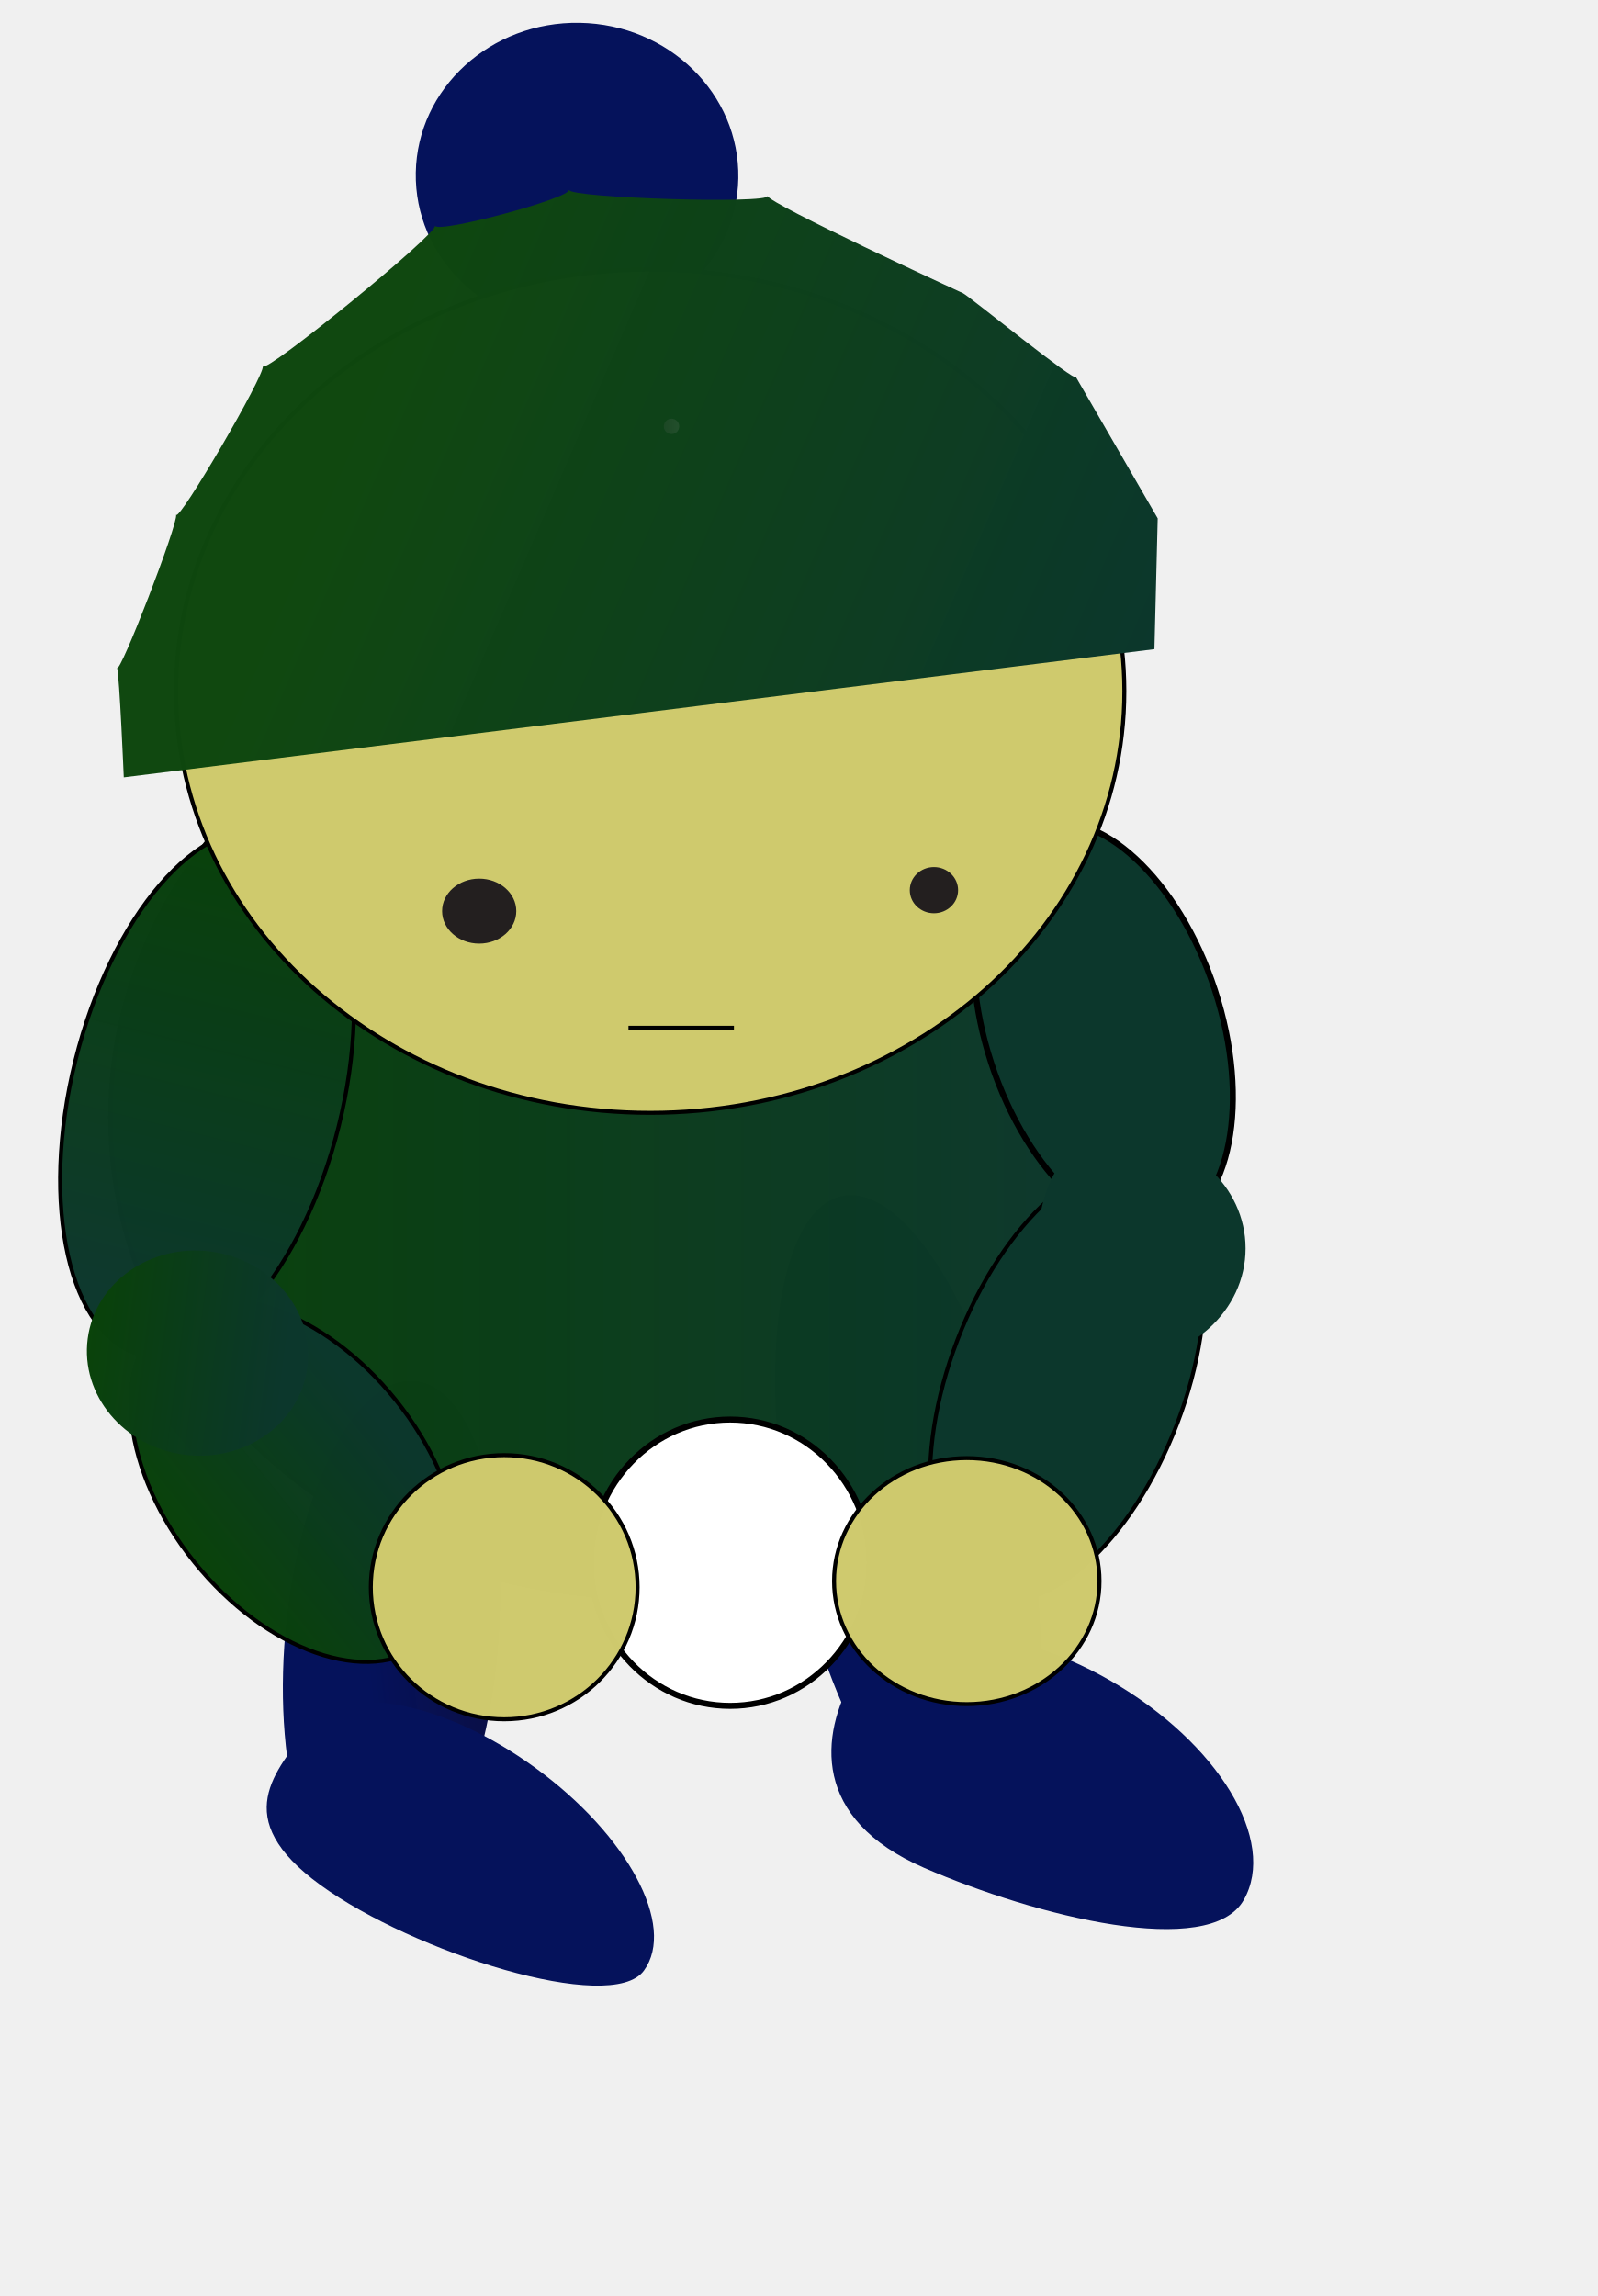
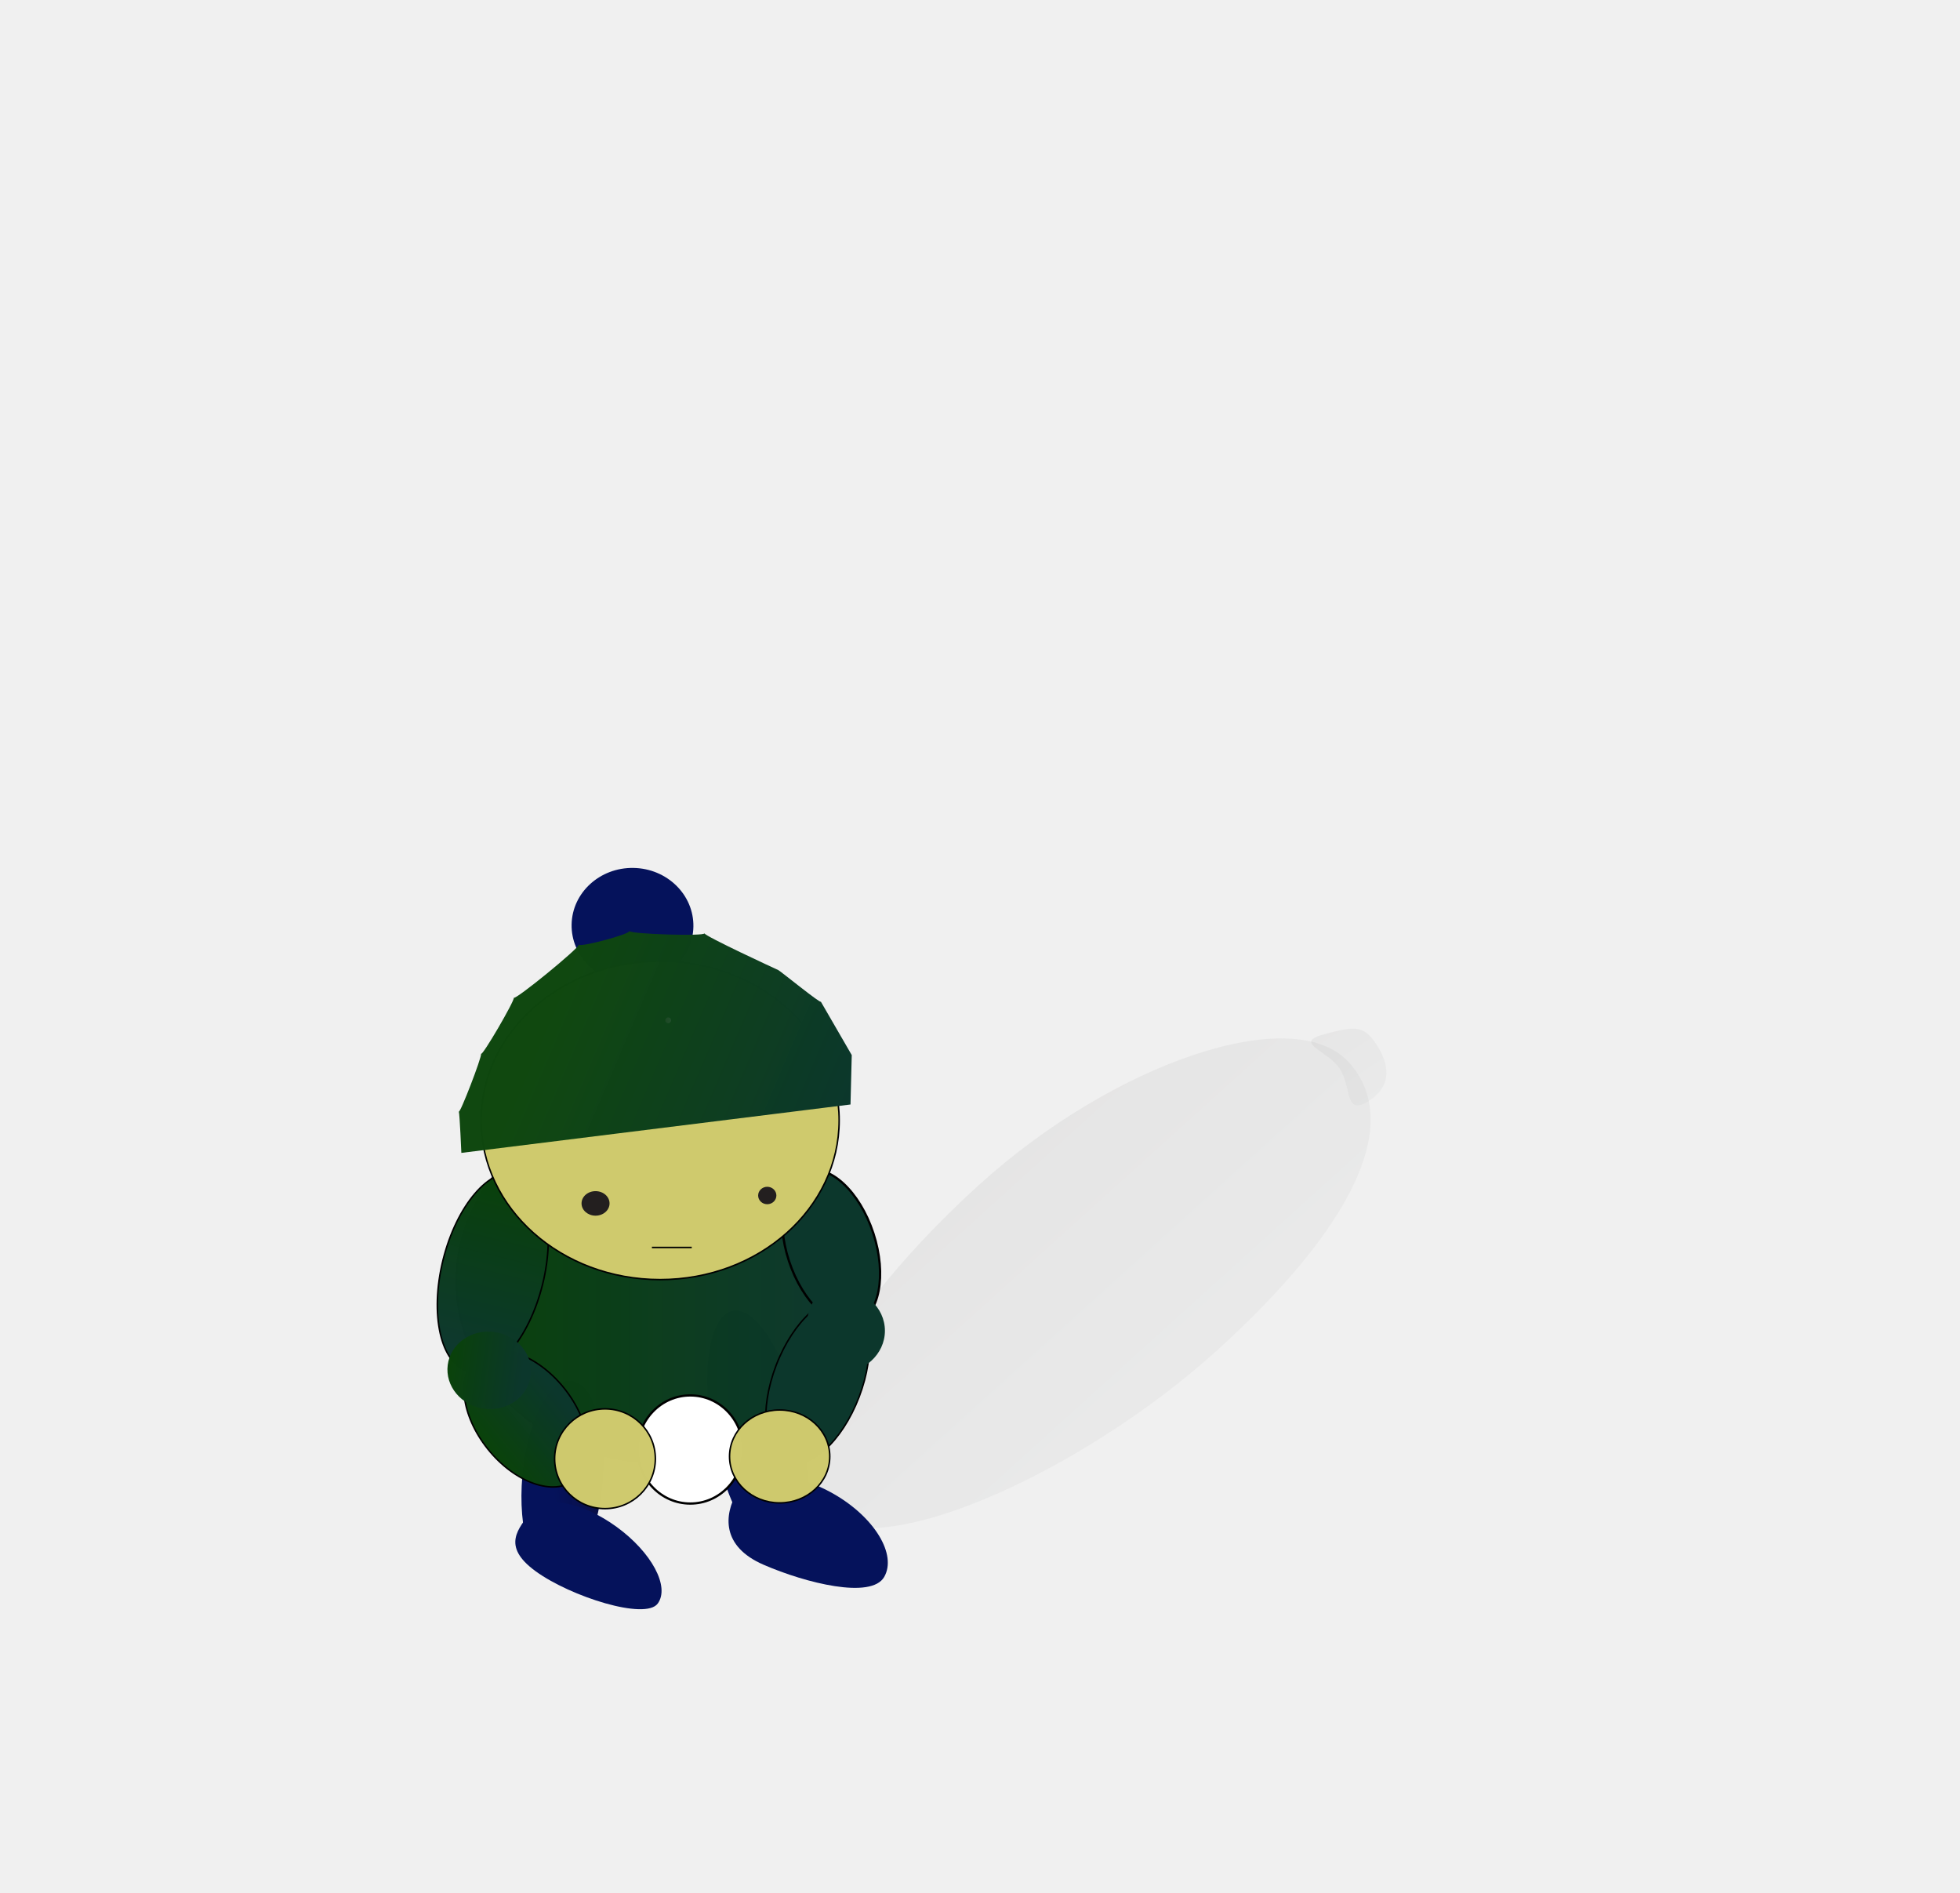
- <svg xmlns="http://www.w3.org/2000/svg" width="80" height="115">
+ <svg xmlns="http://www.w3.org/2000/svg" viewBox="0 0 260 251">
  <g id="Layer_1">
-     <ellipse fill="#05125b" stroke="#000" stroke-width="0" cx="77.93" cy="0" id="svg_20" />
-     <g id="svg_13">
-       <ellipse transform="rotate(-11.5106 45.481 76.0938)" stroke="#000" fill="url(#svg_97)" cx="45.481" cy="76.094" id="svg_14" rx="5.904" ry="16.519" stroke-width="0" />
-       <ellipse transform="rotate(5.07178 19.6135 82.2178)" stroke="#000" fill="url(#svg_97)" cx="19.613" cy="82.218" id="svg_11" rx="5.34" ry="13.099" stroke-width="0" />
-       <path stroke="#000" fill="url(#svg_70)" opacity="undefined" d="m32.407,80.027c-14.856,0 -26.889,-10.773 -26.889,-24.072c0,-13.299 12.033,-24.072 26.889,-24.072c14.856,0 28.014,10.773 28.014,24.072c0,13.299 -13.158,24.072 -28.014,24.072z" id="svg_2" stroke-width="0.2" />
-       <ellipse transform="rotate(71.8505 55.251 51.4208)" fill="#0C372C" cx="55.251" cy="51.42" id="svg_3" rx="10.593" ry="5.892" opacity="NaN" stroke-width="0.3" stroke="#000000" />
-       <ellipse transform="rotate(1.00506 28.9025 8.78877)" stroke="#000" fill="#05125b" cx="28.903" cy="8.789" id="svg_6" rx="8.079" ry="7.648" stroke-width="0" />
-       <path transform="rotate(103.956 10.3724 54.7588)" stroke="#000" fill="url(#svg_70)" opacity="undefined" d="m10.372,61.556c-7.469,0 -13.519,-3.042 -13.519,-6.797c0,-3.755 6.05,-6.797 13.519,-6.797c7.469,0 13.519,3.042 13.519,6.797c0,3.755 -6.05,6.797 -13.519,6.797z" id="svg_4" stroke-width="0.2" />
-       <path stroke="#000" fill="url(#svg_21)" stroke-width="0.2" opacity="undefined" d="m32.565,55.739c-13.122,0 -23.751,-9.452 -23.751,-21.12c0,-11.669 10.629,-21.12 23.751,-21.12c13.122,0 23.751,9.452 23.751,21.12c0,11.669 -10.629,21.12 -23.751,21.12z" id="svg_1" />
-       <path transform="rotate(23.0073 33.3582 29.0608)" fill="url(#svg_82)" opacity="NaN" d="m12.22,48.764l45.007,-26.085l-2.41,-6.096l-6.553,-4.926c0.273,0.328 -6.554,-1.642 -6.827,-1.642c-0.273,0 -10.649,-0.328 -10.922,-0.656c0.273,0.328 -9.011,3.94 -9.284,3.612c0.273,0.328 -5.188,4.597 -5.461,4.269c0.273,0.328 -4.915,10.18 -5.188,9.852c0.273,0.328 -0.82,8.866 -1.092,8.538c0.273,0.328 0.546,8.538 0.273,8.21c0.273,0.328 2.457,4.925 2.457,4.925l0,0l0,0l-0,0z" id="svg_5" stroke-width="0" stroke="#000" />
-       <ellipse fill="#231f1f" cx="24.001" cy="45.635" id="svg_8" rx="1.858" ry="1.627" stroke-width="0" stroke="#000000" />
-       <ellipse fill="#231f1f" cx="46.779" cy="44.585" id="svg_9" rx="1.21" ry="1.157" stroke-width="0" stroke="#000000" />
-       <path transform="rotate(36.0375 23.5402 93.0148)" stroke="#000" fill="#05125b" stroke-width="0" opacity="undefined" d="m18.31,98.554c-5.737,0 -5.145,-3.296 -5.145,-6.065c0,-2.769 4.647,-5.013 10.383,-5.013c5.737,0 10.383,2.243 10.383,5.013c0,2.769 -9.885,6.065 -15.622,6.065z" id="svg_12" />
-       <path transform="rotate(29.9031 52.417 89.7558)" stroke="#000" fill="#05125b" stroke-width="0" opacity="undefined" d="m48.997,96.105c-6.107,0.687 -7.84,-3.142 -7.84,-6.572c0,-3.43 5.039,-6.208 11.26,-6.208c6.221,0 11.26,2.778 11.26,6.208c0,3.43 -8.574,5.885 -14.68,6.572l0,0z" id="svg_15" />
-       <ellipse transform="rotate(-38.7772 14.7774 74.1798)" stroke="#000" fill="url(#svg_70)" stroke-width="0.2" cx="14.777" cy="74.18" id="svg_25" rx="6.474" ry="10.39" opacity="undefined" />
-       <ellipse fill="#ffffff" cx="36.572" cy="78.271" id="svg_23" rx="6.981" ry="7.17" stroke-width="0.3" stroke="#000000" />
-       <path fill="url(#svg_7)" opacity="undefined" d="m25.254,86.114c-3.691,0 -6.681,-2.96 -6.681,-6.615c0,-3.655 2.99,-6.615 6.681,-6.615c3.691,0 6.681,2.96 6.681,6.615c0,3.655 -2.99,6.615 -6.681,6.615z" id="svg_16" stroke-width="0.2" stroke="#000" />
-       <ellipse transform="rotate(-69.0437 53.454 69.2218)" stroke="#000" fill="#0C372C" cx="53.454" cy="69.222" id="svg_27" rx="11.516" ry="5.889" stroke-width="0.2" opacity="NaN" />
-       <path fill="url(#svg_10)" stroke-width="0.2" opacity="undefined" d="m48.424,85.354c-3.673,0 -6.648,-2.757 -6.648,-6.161c0,-3.404 2.975,-6.161 6.648,-6.161c3.673,0 6.648,2.757 6.648,6.161c0,3.404 -2.975,6.161 -6.648,6.161z" id="svg_17" stroke="#000" />
-       <ellipse transform="rotate(7.41683 9.8949 67.7728)" fill="url(#svg_70)" stroke-width="0" cx="9.895" cy="67.773" id="svg_44" rx="5.549" ry="5.131" opacity="undefined" stroke="#000" />
-       <path stroke="#000" fill="#0C372C" stroke-width="0" opacity="undefined" d="m56.188,68.171c-3.425,0 -4.272,-1.89 -4.272,-5.008c0,-3.119 0.848,-6.281 4.272,-6.281c3.425,0 6.199,2.526 6.199,5.645c0,3.119 -2.774,5.645 -6.199,5.645z" id="svg_45" />
-       <ellipse fill="url(#svg_55)" stroke="url(#svg_56)" stroke-width="0" stroke-opacity="0.14" fill-opacity="0.15" cx="33.634" cy="21.355" id="svg_58" rx="0.385" />
-       <line fill="none" stroke="#000000" x1="31.478" y1="51.478" x2="36.761" y2="51.478" id="svg_24" stroke-width="0.2" />
-     </g>
+     <path transform="rotate(47.7752 143.241 170.31)" stroke-width="0" fill-opacity="0.08" stroke-opacity="0.14" id="svg_51" d="m141.675,216.505c-10.979,0 -17.17,-21.14 -17.17,-45.136c0,-23.996 9.947,-47.253 20.926,-47.253c10.979,0 16.548,14.576 16.548,38.572c0,23.996 -9.325,53.818 -20.304,53.818l0,-0l0,0z" opacity="undefined" fill="url(#svg_55)" stroke="url(#svg_56)" />
+     <ellipse stroke-width="0" ry="16.519" rx="5.904" id="svg_14" cy="190.059" cx="100.481" fill="url(#svg_97)" stroke="#000" transform="rotate(-11.5106 100.481 190.059)" />
+     <ellipse stroke-width="0" ry="13.099" rx="5.34" id="svg_11" cy="196.183" cx="74.614" fill="url(#svg_97)" stroke="#000" transform="rotate(5.07178 74.6135 196.183)" />
+     <path stroke-width="0.2" id="svg_2" d="m87.407,193.992c-14.856,0 -26.889,-10.773 -26.889,-24.072c0,-13.299 12.033,-24.072 26.889,-24.072c14.856,0 28.014,10.773 28.014,24.072c0,13.299 -13.158,24.072 -28.014,24.072z" opacity="undefined" fill="url(#svg_70)" stroke="#000" />
+     <ellipse transform="rotate(71.8505 110.251 165.386)" stroke="#000000" stroke-width="0.3" opacity="NaN" ry="5.892" rx="10.593" id="svg_3" cy="165.386" cx="110.251" fill="#0C372C" />
+     <ellipse transform="rotate(1.00506 83.9025 122.754)" stroke-width="0" ry="7.648" rx="8.079" id="svg_6" cy="122.754" cx="83.903" fill="#05125b" stroke="#000" />
+     <path transform="rotate(103.956 65.3724 168.724)" stroke-width="0.2" id="svg_4" d="m65.372,175.522c-7.469,0 -13.519,-3.042 -13.519,-6.797c0,-3.755 6.05,-6.797 13.519,-6.797c7.469,0 13.519,3.042 13.519,6.797c0,3.755 -6.05,6.797 -13.519,6.797z" opacity="undefined" fill="url(#svg_70)" stroke="#000" />
+     <path id="svg_1" d="m87.565,169.704c-13.122,0 -23.751,-9.452 -23.751,-21.12c0,-11.669 10.629,-21.12 23.751,-21.12c13.122,0 23.751,9.452 23.751,21.12c0,11.669 -10.629,21.12 -23.751,21.12z" opacity="undefined" stroke-width="0.2" fill="url(#svg_21)" stroke="#000" />
+     <path transform="rotate(23.0073 88.3582 143.026)" stroke="#000" stroke-width="0" id="svg_5" d="m67.22,162.729l45.007,-26.085l-2.41,-6.096l-6.553,-4.926c0.273,0.328 -6.554,-1.642 -6.827,-1.642c-0.273,0 -10.649,-0.328 -10.922,-0.656c0.273,0.328 -9.011,3.94 -9.284,3.612c0.273,0.328 -5.188,4.597 -5.461,4.269c0.273,0.328 -4.915,10.18 -5.188,9.852c0.273,0.328 -0.82,8.866 -1.092,8.538c0.273,0.328 0.546,8.538 0.273,8.21c0.273,0.328 2.457,4.925 2.457,4.925l0,0l0,0z" opacity="NaN" fill="url(#svg_82)" />
+     <ellipse stroke="#000000" stroke-width="0" ry="1.627" rx="1.858" id="svg_8" cy="159.6" cx="79.001" fill="#231f1f" />
+     <ellipse stroke="#000000" stroke-width="0" ry="1.157" rx="1.21" id="svg_9" cy="158.551" cx="101.779" fill="#231f1f" />
+     <path id="svg_12" d="m73.31,212.519c-5.737,0 -5.145,-3.296 -5.145,-6.065c0,-2.769 4.647,-5.013 10.383,-5.013c5.737,0 10.383,2.243 10.383,5.013c0,2.769 -9.885,6.065 -15.622,6.065z" opacity="undefined" stroke-width="0" fill="#05125b" stroke="#000" transform="rotate(36.0375 78.5402 206.98)" />
+     <path id="svg_15" d="m103.997,210.07c-6.107,0.687 -7.84,-3.142 -7.84,-6.572c0,-3.43 5.039,-6.208 11.26,-6.208c6.221,0 11.26,2.778 11.26,6.208c0,3.43 -8.574,5.885 -14.68,6.572l0,0z" opacity="undefined" stroke-width="0" fill="#05125b" stroke="#000" transform="rotate(29.9031 107.417 203.721)" />
+     <ellipse transform="rotate(-38.7772 69.7774 188.145)" opacity="undefined" ry="10.39" rx="6.474" id="svg_25" cy="188.145" cx="69.777" stroke-width="0.2" fill="url(#svg_70)" stroke="#000" />
+     <ellipse stroke="#000000" stroke-width="0.3" ry="7.17" rx="6.981" id="svg_23" cy="192.236" cx="91.572" fill="#ffffff" />
+     <path stroke="#000" stroke-width="0.2" id="svg_16" d="m80.254,200.079c-3.691,0 -6.681,-2.96 -6.681,-6.615c0,-3.655 2.99,-6.615 6.681,-6.615c3.691,0 6.681,2.96 6.681,6.615c0,3.655 -2.99,6.615 -6.681,6.615z" opacity="undefined" fill="url(#svg_7)" />
+     <ellipse transform="rotate(-69.0437 108.454 183.187)" opacity="NaN" stroke-width="0.2" ry="5.889" rx="11.516" id="svg_27" cy="183.187" cx="108.454" fill="#0C372C" stroke="#000" />
+     <path stroke="#000" id="svg_17" d="m103.424,199.319c-3.673,0 -6.648,-2.757 -6.648,-6.161c0,-3.404 2.975,-6.161 6.648,-6.161c3.673,0 6.648,2.757 6.648,6.161c0,3.404 -2.975,6.161 -6.648,6.161z" opacity="undefined" stroke-width="0.2" fill="url(#svg_10)" />
+     <ellipse transform="rotate(7.41683 64.8949 181.738)" stroke="#000" opacity="undefined" ry="5.131" rx="5.549" id="svg_44" cy="181.738" cx="64.895" stroke-width="0" fill="url(#svg_70)" />
+     <path id="svg_45" d="m111.188,182.137c-3.425,0 -4.272,-1.89 -4.272,-5.008c0,-3.119 0.848,-6.281 4.272,-6.281c3.425,0 6.199,2.526 6.199,5.645c0,3.119 -2.774,5.645 -6.199,5.645z" opacity="undefined" stroke-width="0" fill="#0C372C" stroke="#000" />
+     <ellipse rx="0.385" id="svg_58" cy="135.32" cx="88.634" fill-opacity="0.15" stroke-opacity="0.14" stroke-width="0" stroke="url(#svg_56)" fill="url(#svg_55)" />
+     <path transform="rotate(56.3166 179.744 140.646)" id="svg_59" d="m179.512,142.935c-2.941,0 -6.329,3.316 -4.929,-0.833c1.4,-4.15 1.988,-4.999 4.929,-4.999c2.941,0 5.805,1.127 5.718,4.999c-0.087,3.872 -2.777,0.833 -5.718,0.833z" opacity="undefined" stroke-opacity="0.14" stroke-width="0" fill-opacity="0.07" fill="url(#svg_55)" stroke="url(#svg_56)" />
+     <ellipse id="svg_20" cy="0" cx="77.93" stroke-width="0" stroke="#000" fill="#05125b" />
+     <line stroke-width="0.2" id="svg_24" y2="165.443" x2="91.761" y1="165.443" x1="86.478" stroke="#000000" fill="none" />
  </g>
  <defs>
-     <linearGradient id="svg_55" x1="0" y1="0" x2="1" y2="0">
-       <stop stop-color="#686666" offset="0" />
-       <stop stop-color="#979999" offset="1" />
+     <linearGradient y2="0" x2="1" y1="0" x1="0" id="svg_55">
+       <stop offset="0" stop-color="#686666" />
+       <stop offset="1" stop-color="#979999" />
    </linearGradient>
-     <radialGradient id="svg_56" spreadMethod="pad" r="5.657" cx="0.5" cy="0.5" gradientTransform="rotate(21,0.5,0.5) translate(0.04166667,0) scale(0.9166667,1)">
-       <stop stop-color="#ffffff" offset="0" />
-       <stop stop-color="#000000" offset="1" />
+     <radialGradient gradientTransform="rotate(21,0.5,0.5) translate(0.04166667,0) scale(0.9166667,1)" cy="0.5" cx="0.5" r="5.657" spreadMethod="pad" id="svg_56">
+       <stop offset="0" stop-color="#ffffff" />
+       <stop offset="1" stop-color="#000000" />
    </radialGradient>
-     <linearGradient id="svg_70" x1="0" y1="0" x2="1" y2="0">
-       <stop stop-color="#094209" stop-opacity="0.996" offset="0" />
-       <stop stop-color="#0c372c" stop-opacity="0.992" offset="0.891" />
+     <linearGradient y2="0" x2="1" y1="0" x1="0" id="svg_70">
+       <stop offset="0" stop-opacity="0.996" stop-color="#094209" />
+       <stop offset="0.891" stop-opacity="0.992" stop-color="#0c372c" />
    </linearGradient>
-     <linearGradient id="svg_82" x1="0" y1="0" x2="1" y2="0">
-       <stop stop-color="#0e470e" stop-opacity="0.992" offset="0.125" />
-       <stop stop-color="#0C372C" offset="1" />
+     <linearGradient y2="0" x2="1" y1="0" x1="0" id="svg_82">
+       <stop offset="0.125" stop-opacity="0.992" stop-color="#0e470e" />
+       <stop offset="1" stop-color="#0C372C" />
    </linearGradient>
-     <linearGradient id="svg_97" x1="0.281" y1="0.356" x2="1" y2="0">
-       <stop stop-color="#05125b" offset="0.02" />
-       <stop stop-color="#0b0b3a" stop-opacity="0.992" offset="0.996" />
-       <stop stop-color="#040466" stop-opacity="0.996" offset="1" />
+     <linearGradient y2="0" x2="1" y1="0.356" x1="0.281" id="svg_97">
+       <stop offset="0.02" stop-color="#05125b" />
+       <stop offset="0.996" stop-opacity="0.992" stop-color="#0b0b3a" />
+       <stop offset="1" stop-opacity="0.996" stop-color="#040466" />
    </linearGradient>
-     <linearGradient id="svg_7" x1="0" y1="0" x2="1" y2="0">
-       <stop stop-color="#cfca6d" offset="1" stop-opacity="0.996" />
-       <stop stop-color="#91910f" offset="1" stop-opacity="0.984" />
+     <linearGradient y2="0" x2="1" y1="0" x1="0" id="svg_7">
+       <stop stop-opacity="0.996" offset="1" stop-color="#cfca6d" />
+       <stop stop-opacity="0.984" offset="1" stop-color="#91910f" />
    </linearGradient>
-     <linearGradient id="svg_10" x1="0" y1="0" x2="1" y2="0">
-       <stop stop-color="#cfca6d" offset="1" stop-opacity="0.996" />
-       <stop stop-color="#84840e" offset="1" stop-opacity="0.988" />
+     <linearGradient y2="0" x2="1" y1="0" x1="0" id="svg_10">
+       <stop stop-opacity="0.996" offset="1" stop-color="#cfca6d" />
+       <stop stop-opacity="0.988" offset="1" stop-color="#84840e" />
    </linearGradient>
-     <linearGradient id="svg_21" x1="0" y1="0" x2="1" y2="0">
-       <stop stop-color="#CFCA6D" offset="1" />
-       <stop stop-color="#636309" offset="1" stop-opacity="0.996" />
+     <linearGradient y2="0" x2="1" y1="0" x1="0" id="svg_21">
+       <stop offset="1" stop-color="#CFCA6D" />
+       <stop stop-opacity="0.996" offset="1" stop-color="#636309" />
    </linearGradient>
  </defs>
</svg>
